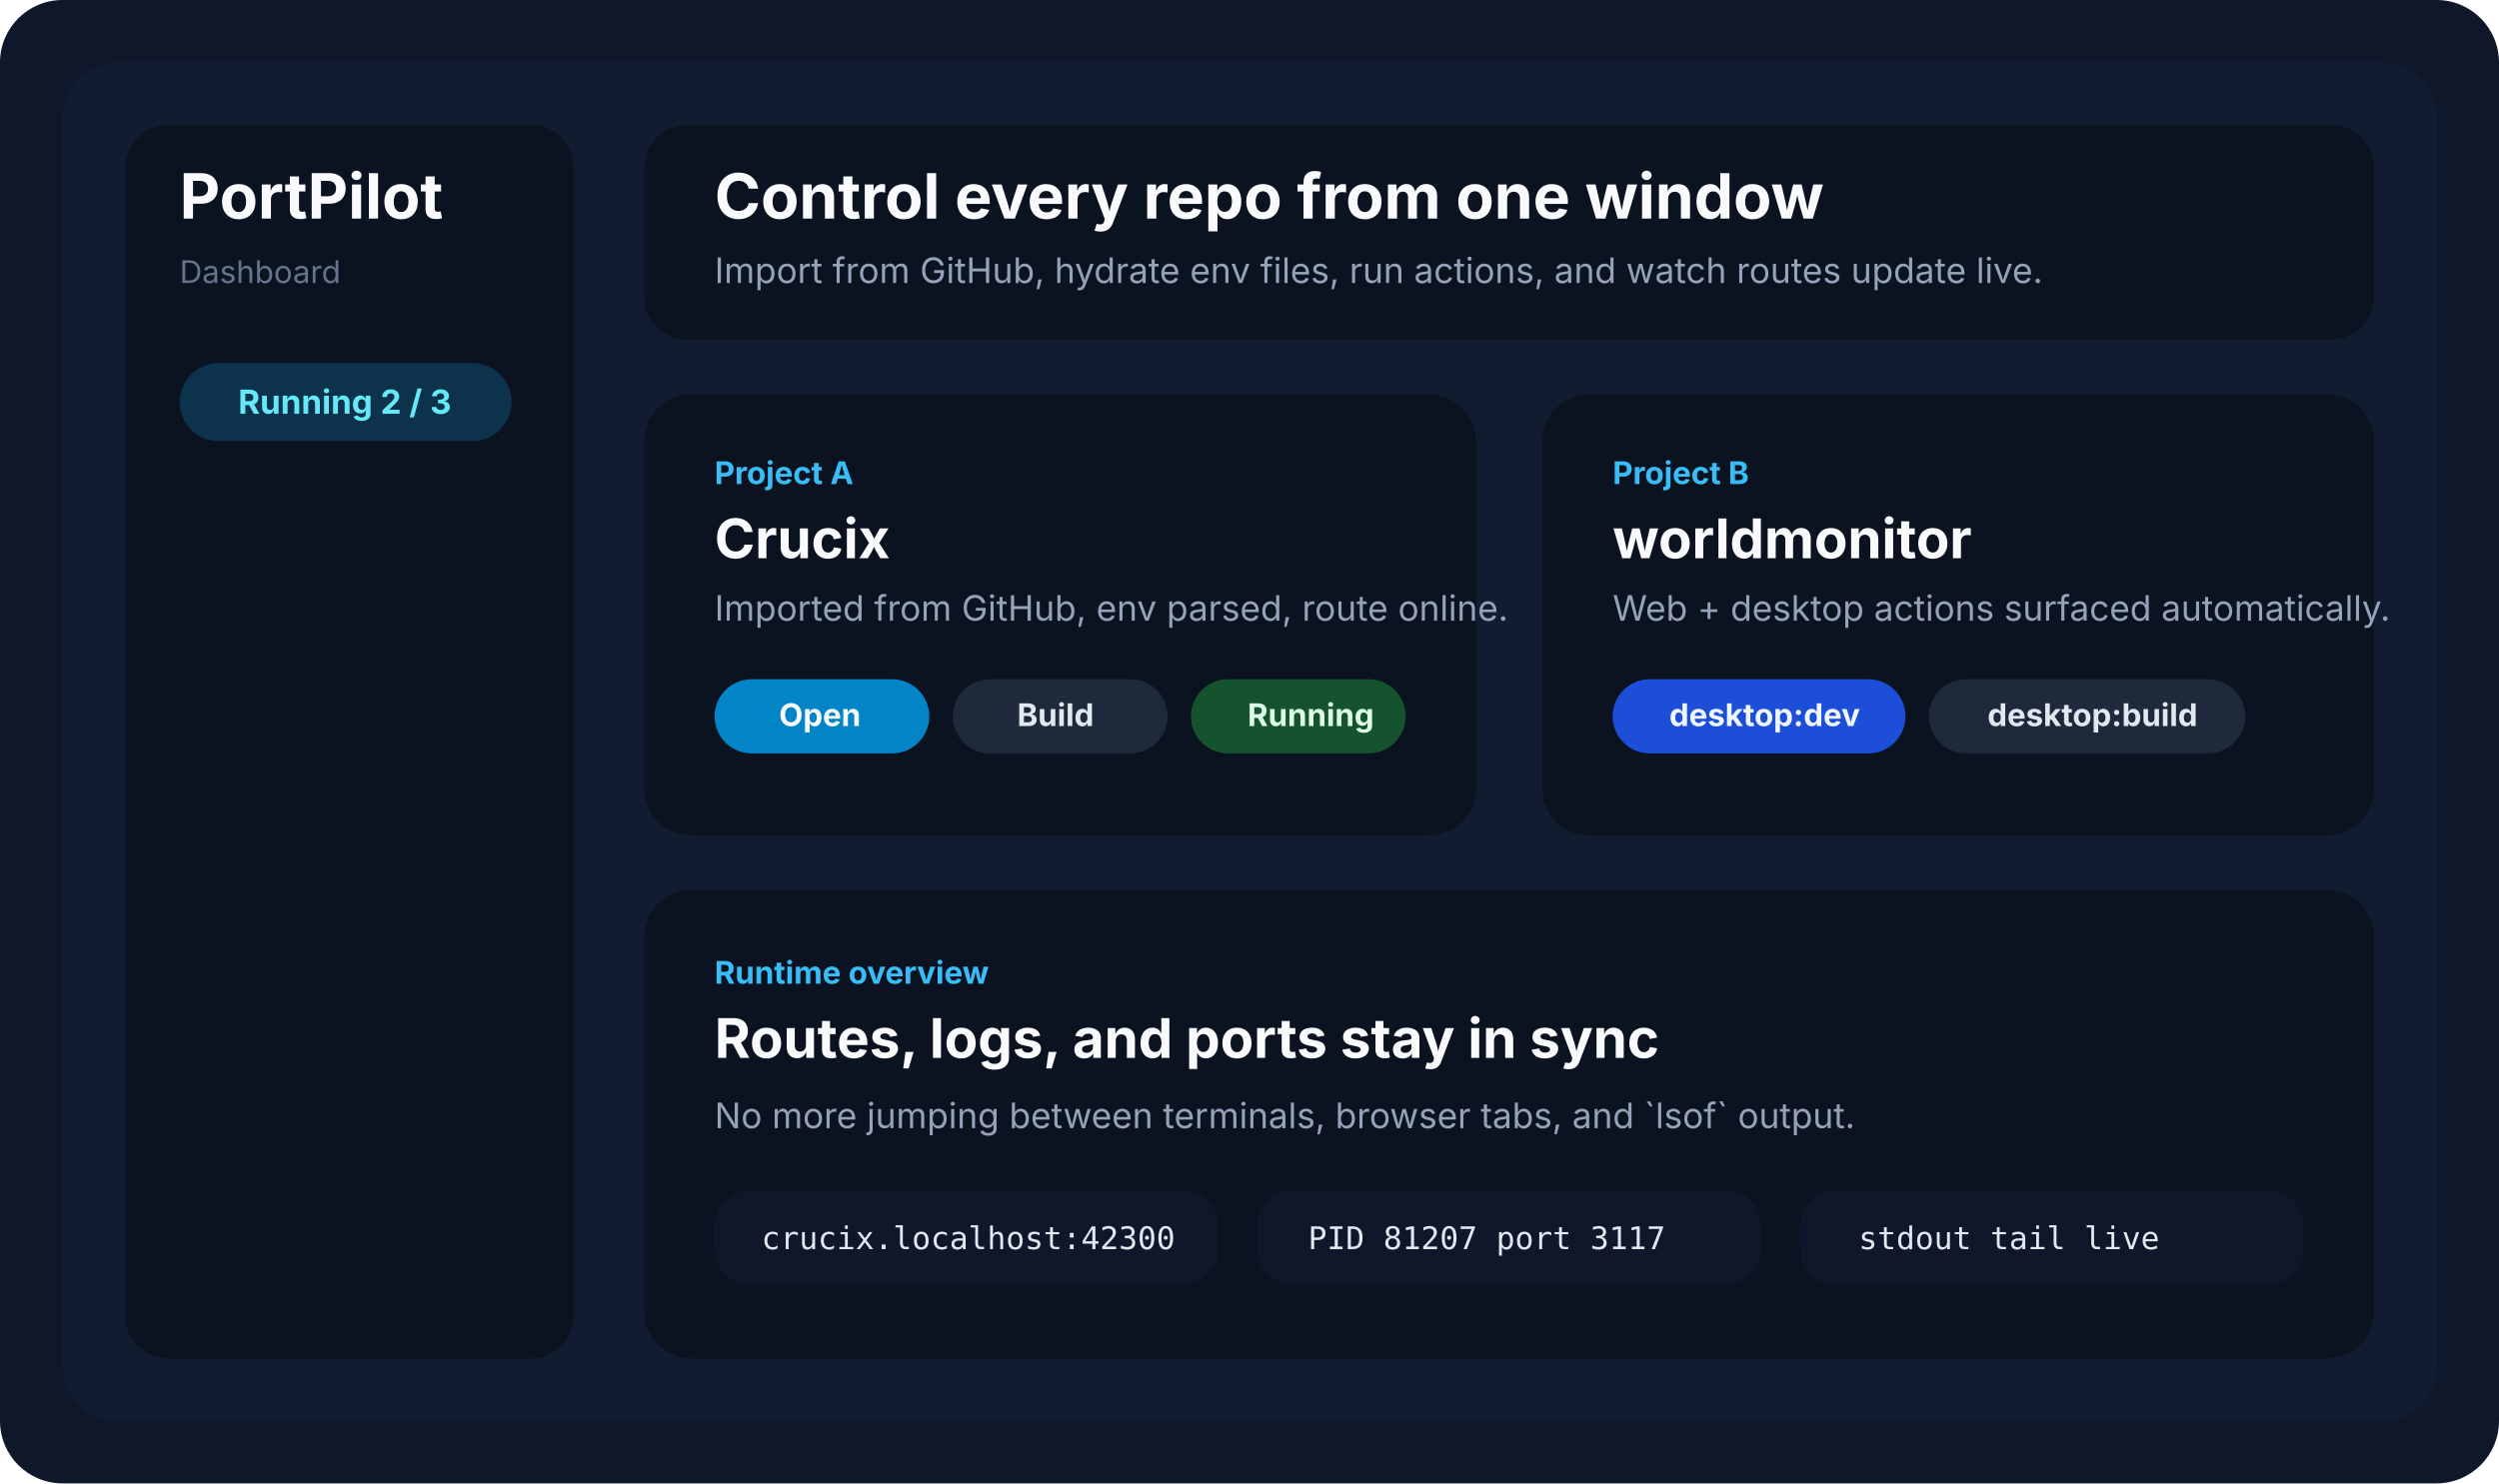
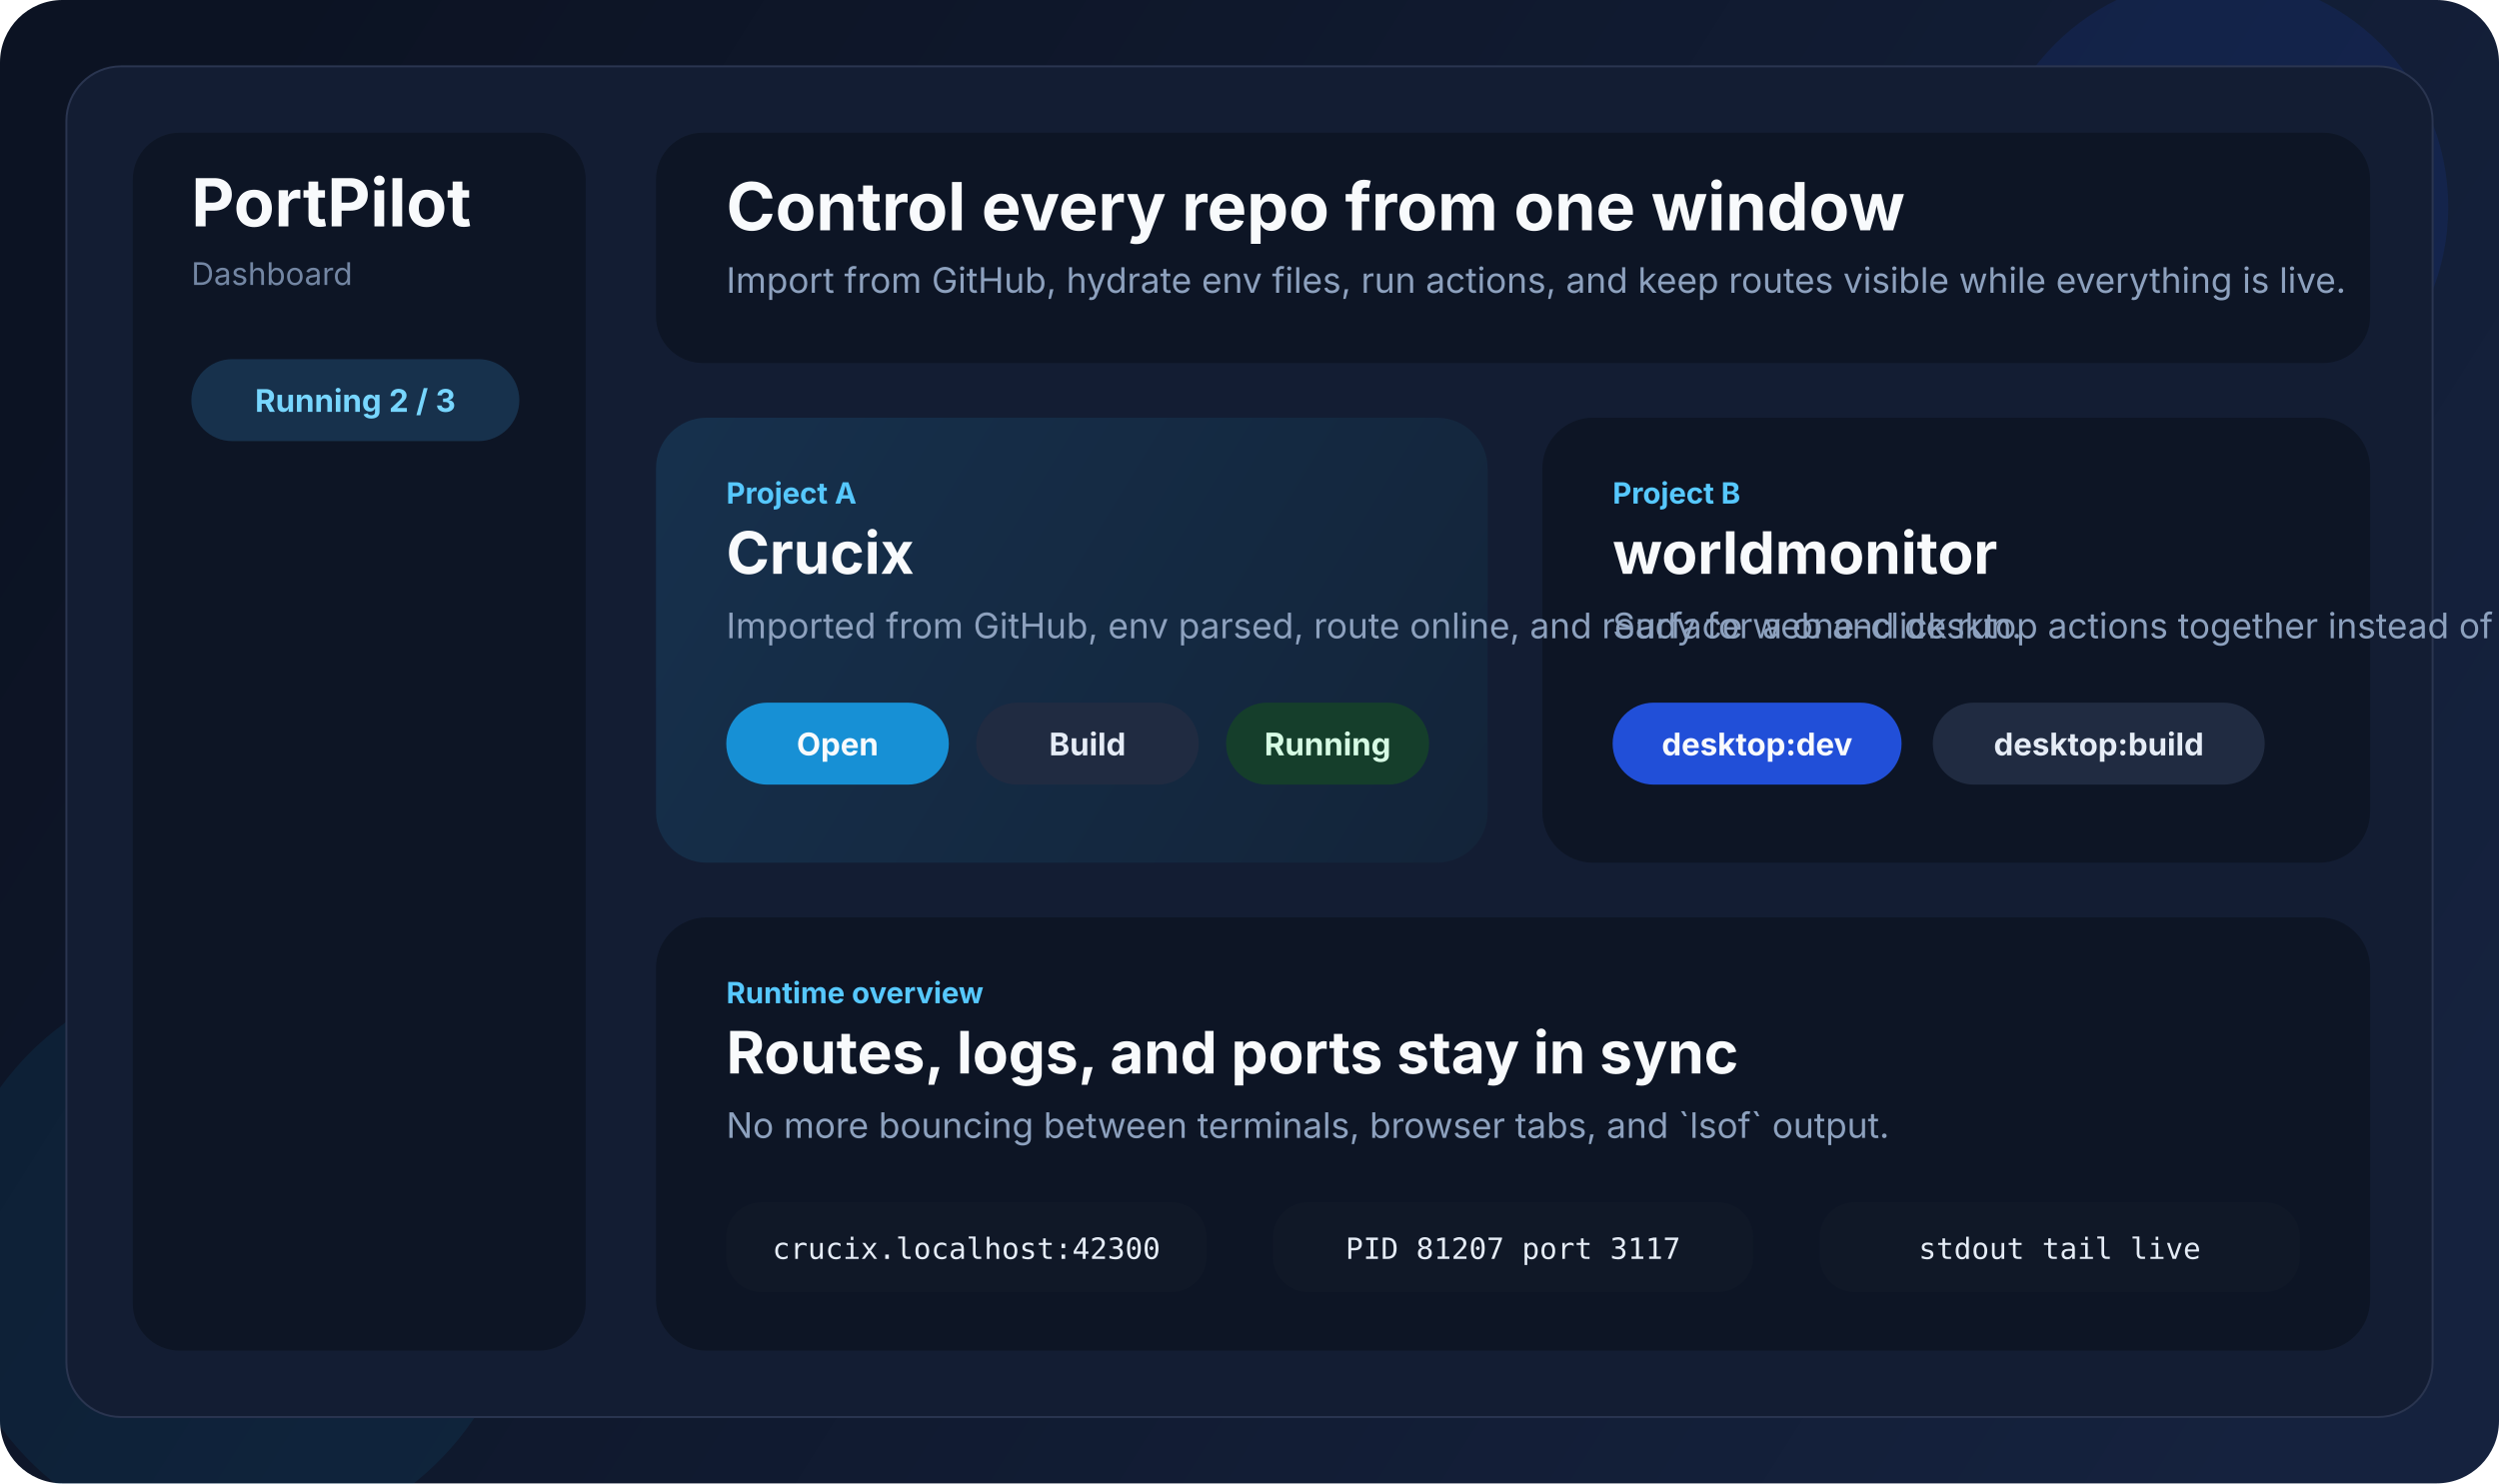
<svg xmlns="http://www.w3.org/2000/svg" width="1280" height="760" viewBox="0 0 1280 760" fill="none">
-   <rect width="1280" height="760" rx="32" fill="#0F172A" />
-   <rect x="32" y="32" width="1216" height="696" rx="28" fill="#111C31" />
-   <rect x="64" y="64" width="230" height="632" rx="22" fill="#0B1220" />
-   <text x="92" y="112" fill="#F8FAFC" font-family="Inter, Arial" font-size="32" font-weight="700">PortPilot</text>
-   <text x="92" y="145" fill="#64748B" font-family="Inter, Arial" font-size="16">Dashboard</text>
-   <rect x="92" y="186" width="170" height="40" rx="20" fill="#0EA5E9" fill-opacity="0.22" />
-   <text x="122" y="212" fill="#67E8F9" font-family="Inter, Arial" font-size="17" font-weight="700">Running 2 / 3</text>
-   <rect x="330" y="64" width="886" height="110" rx="22" fill="#0B1220" />
-   <text x="366" y="112" fill="#F8FAFC" font-family="Inter, Arial" font-size="32" font-weight="700">Control every repo from one window</text>
-   <text x="366" y="145" fill="#94A3B8" font-family="Inter, Arial" font-size="18">Import from GitHub, hydrate env files, run actions, and watch routes update live.</text>
-   <rect x="330" y="202" width="426" height="226" rx="24" fill="#0B1220" />
-   <rect x="790" y="202" width="426" height="226" rx="24" fill="#0B1220" />
-   <rect x="330" y="456" width="886" height="240" rx="24" fill="#0B1220" />
-   <text x="366" y="248" fill="#38BDF8" font-family="Inter, Arial" font-size="16" font-weight="700">Project A</text>
-   <text x="366" y="286" fill="#F8FAFC" font-family="Inter, Arial" font-size="28" font-weight="700">Crucix</text>
-   <text x="366" y="318" fill="#94A3B8" font-family="Inter, Arial" font-size="18">Imported from GitHub, env parsed, route online.</text>
-   <rect x="366" y="348" width="110" height="38" rx="19" fill="#0284C7" />
-   <text x="399" y="372" fill="#F8FAFC" font-family="Inter, Arial" font-size="16" font-weight="700">Open</text>
-   <rect x="488" y="348" width="110" height="38" rx="19" fill="#1E293B" />
-   <text x="521" y="372" fill="#E2E8F0" font-family="Inter, Arial" font-size="16" font-weight="700">Build</text>
-   <rect x="610" y="348" width="110" height="38" rx="19" fill="#14532D" />
-   <text x="639" y="372" fill="#DCFCE7" font-family="Inter, Arial" font-size="16" font-weight="700">Running</text>
-   <text x="826" y="248" fill="#38BDF8" font-family="Inter, Arial" font-size="16" font-weight="700">Project B</text>
-   <text x="826" y="286" fill="#F8FAFC" font-family="Inter, Arial" font-size="28" font-weight="700">worldmonitor</text>
-   <text x="826" y="318" fill="#94A3B8" font-family="Inter, Arial" font-size="18">Web + desktop actions surfaced automatically.</text>
-   <rect x="826" y="348" width="150" height="38" rx="19" fill="#1D4ED8" />
-   <text x="855" y="372" fill="#EFF6FF" font-family="Inter, Arial" font-size="16" font-weight="700">desktop:dev</text>
-   <rect x="988" y="348" width="162" height="38" rx="19" fill="#1E293B" />
-   <text x="1018" y="372" fill="#E2E8F0" font-family="Inter, Arial" font-size="16" font-weight="700">desktop:build</text>
-   <text x="366" y="504" fill="#38BDF8" font-family="Inter, Arial" font-size="16" font-weight="700">Runtime overview</text>
-   <text x="366" y="542" fill="#F8FAFC" font-family="Inter, Arial" font-size="28" font-weight="700">Routes, logs, and ports stay in sync</text>
-   <text x="366" y="578" fill="#94A3B8" font-family="Inter, Arial" font-size="18">No more jumping between terminals, browser tabs, and `lsof` output.</text>
-   <rect x="366" y="610" width="258" height="48" rx="18" fill="#0F172A" />
-   <text x="390" y="640" fill="#E2E8F0" font-family="Menlo, monospace" font-size="16">crucix.localhost:42300</text>
-   <rect x="644" y="610" width="258" height="48" rx="18" fill="#0F172A" />
-   <text x="670" y="640" fill="#E2E8F0" font-family="Menlo, monospace" font-size="16">PID 81207  port 3117</text>
-   <rect x="922" y="610" width="258" height="48" rx="18" fill="#0F172A" />
-   <text x="952" y="640" fill="#E2E8F0" font-family="Menlo, monospace" font-size="16">stdout tail live</text>
+   <defs>
+     <linearGradient id="dashBg" x1="111" y1="52" x2="1174" y2="722" gradientUnits="userSpaceOnUse">
+       <stop stop-color="#0C1323" />
+       <stop offset="1" stop-color="#15223E" />
+     </linearGradient>
+     <linearGradient id="panelGlow" x1="369" y1="190" x2="1142" y2="662" gradientUnits="userSpaceOnUse">
+       <stop stop-color="#16304C" />
+       <stop offset="1" stop-color="#101827" />
+     </linearGradient>
+   </defs>
+   <rect width="1280" height="760" rx="32" fill="url(#dashBg)" />
+   <circle cx="1136" cy="106" r="118" fill="#1D4ED8" fill-opacity="0.12" />
+   <circle cx="120" cy="644" r="148" fill="#0EA5E9" fill-opacity="0.08" />
+   <rect x="34" y="34" width="1212" height="692" rx="28" fill="#131D33" stroke="#2A3550" />
+   <rect x="68" y="68" width="232" height="624" rx="24" fill="#0D1525" />
+   <text x="98" y="116" fill="#F8FAFC" font-family="Inter, Arial, sans-serif" font-size="34" font-weight="700">PortPilot</text>
+   <text x="98" y="146" fill="#7386A3" font-family="Inter, Arial, sans-serif" font-size="16">Dashboard</text>
+   <rect x="98" y="184" width="168" height="42" rx="21" fill="#17314C" />
+   <text x="182" y="211" fill="#77D6FF" font-family="Inter, Arial, sans-serif" font-size="16" font-weight="700" text-anchor="middle">Running 2 / 3</text>
+   <rect x="336" y="68" width="878" height="118" rx="24" fill="#0D1525" />
+   <text x="372" y="118" fill="#F8FAFC" font-family="Inter, Arial, sans-serif" font-size="34" font-weight="700">Control every repo from one window</text>
+   <text x="372" y="150" fill="#8DA1BE" font-family="Inter, Arial, sans-serif" font-size="18">Import from GitHub, hydrate env files, run actions, and keep routes visible while everything is live.</text>
+   <rect x="336" y="214" width="426" height="228" rx="26" fill="url(#panelGlow)" />
+   <rect x="790" y="214" width="424" height="228" rx="26" fill="#0D1525" />
+   <rect x="336" y="470" width="878" height="222" rx="26" fill="#0D1525" />
+   <text x="372" y="258" fill="#56C8FF" font-family="Inter, Arial, sans-serif" font-size="15" font-weight="700">Project A</text>
+   <text x="372" y="294" fill="#F8FAFC" font-family="Inter, Arial, sans-serif" font-size="30" font-weight="700">Crucix</text>
+   <text x="372" y="327" fill="#8DA1BE" font-family="Inter, Arial, sans-serif" font-size="18">Imported from GitHub, env parsed, route online, and ready for a one-click run.</text>
+   <rect x="372" y="360" width="114" height="42" rx="21" fill="#1790D5" />
+   <text x="429" y="387" fill="#F8FAFC" font-family="Inter, Arial, sans-serif" font-size="16" font-weight="700" text-anchor="middle">Open</text>
+   <rect x="500" y="360" width="114" height="42" rx="21" fill="#202B41" />
+   <text x="557" y="387" fill="#E5ECF6" font-family="Inter, Arial, sans-serif" font-size="16" font-weight="700" text-anchor="middle">Build</text>
+   <rect x="628" y="360" width="104" height="42" rx="21" fill="#153E2B" />
+   <text x="680" y="387" fill="#D6FBE4" font-family="Inter, Arial, sans-serif" font-size="16" font-weight="700" text-anchor="middle">Running</text>
+   <text x="826" y="258" fill="#56C8FF" font-family="Inter, Arial, sans-serif" font-size="15" font-weight="700">Project B</text>
+   <text x="826" y="294" fill="#F8FAFC" font-family="Inter, Arial, sans-serif" font-size="30" font-weight="700">worldmonitor</text>
+   <text x="826" y="327" fill="#8DA1BE" font-family="Inter, Arial, sans-serif" font-size="18">Surface web and desktop actions together instead of hiding them in multiple README sections.</text>
+   <rect x="826" y="360" width="148" height="42" rx="21" fill="#214FD8" />
+   <text x="900" y="387" fill="#F8FAFC" font-family="Inter, Arial, sans-serif" font-size="16" font-weight="700" text-anchor="middle">desktop:dev</text>
+   <rect x="990" y="360" width="170" height="42" rx="21" fill="#202B41" />
+   <text x="1075" y="387" fill="#E5ECF6" font-family="Inter, Arial, sans-serif" font-size="16" font-weight="700" text-anchor="middle">desktop:build</text>
+   <text x="372" y="514" fill="#56C8FF" font-family="Inter, Arial, sans-serif" font-size="15" font-weight="700">Runtime overview</text>
+   <text x="372" y="550" fill="#F8FAFC" font-family="Inter, Arial, sans-serif" font-size="30" font-weight="700">Routes, logs, and ports stay in sync</text>
+   <text x="372" y="583" fill="#8DA1BE" font-family="Inter, Arial, sans-serif" font-size="18">No more bouncing between terminals, browser tabs, and `lsof` output.</text>
+   <rect x="372" y="616" width="246" height="46" rx="18" fill="#101827" />
+   <text x="495" y="645" fill="#E5ECF6" font-family="Menlo, monospace" font-size="15" text-anchor="middle">crucix.localhost:42300</text>
+   <rect x="652" y="616" width="246" height="46" rx="18" fill="#101827" />
+   <text x="775" y="645" fill="#E5ECF6" font-family="Menlo, monospace" font-size="15" text-anchor="middle">PID 81207   port 3117</text>
+   <rect x="932" y="616" width="246" height="46" rx="18" fill="#101827" />
+   <text x="1055" y="645" fill="#E5ECF6" font-family="Menlo, monospace" font-size="15" text-anchor="middle">stdout tail live</text>
</svg>
